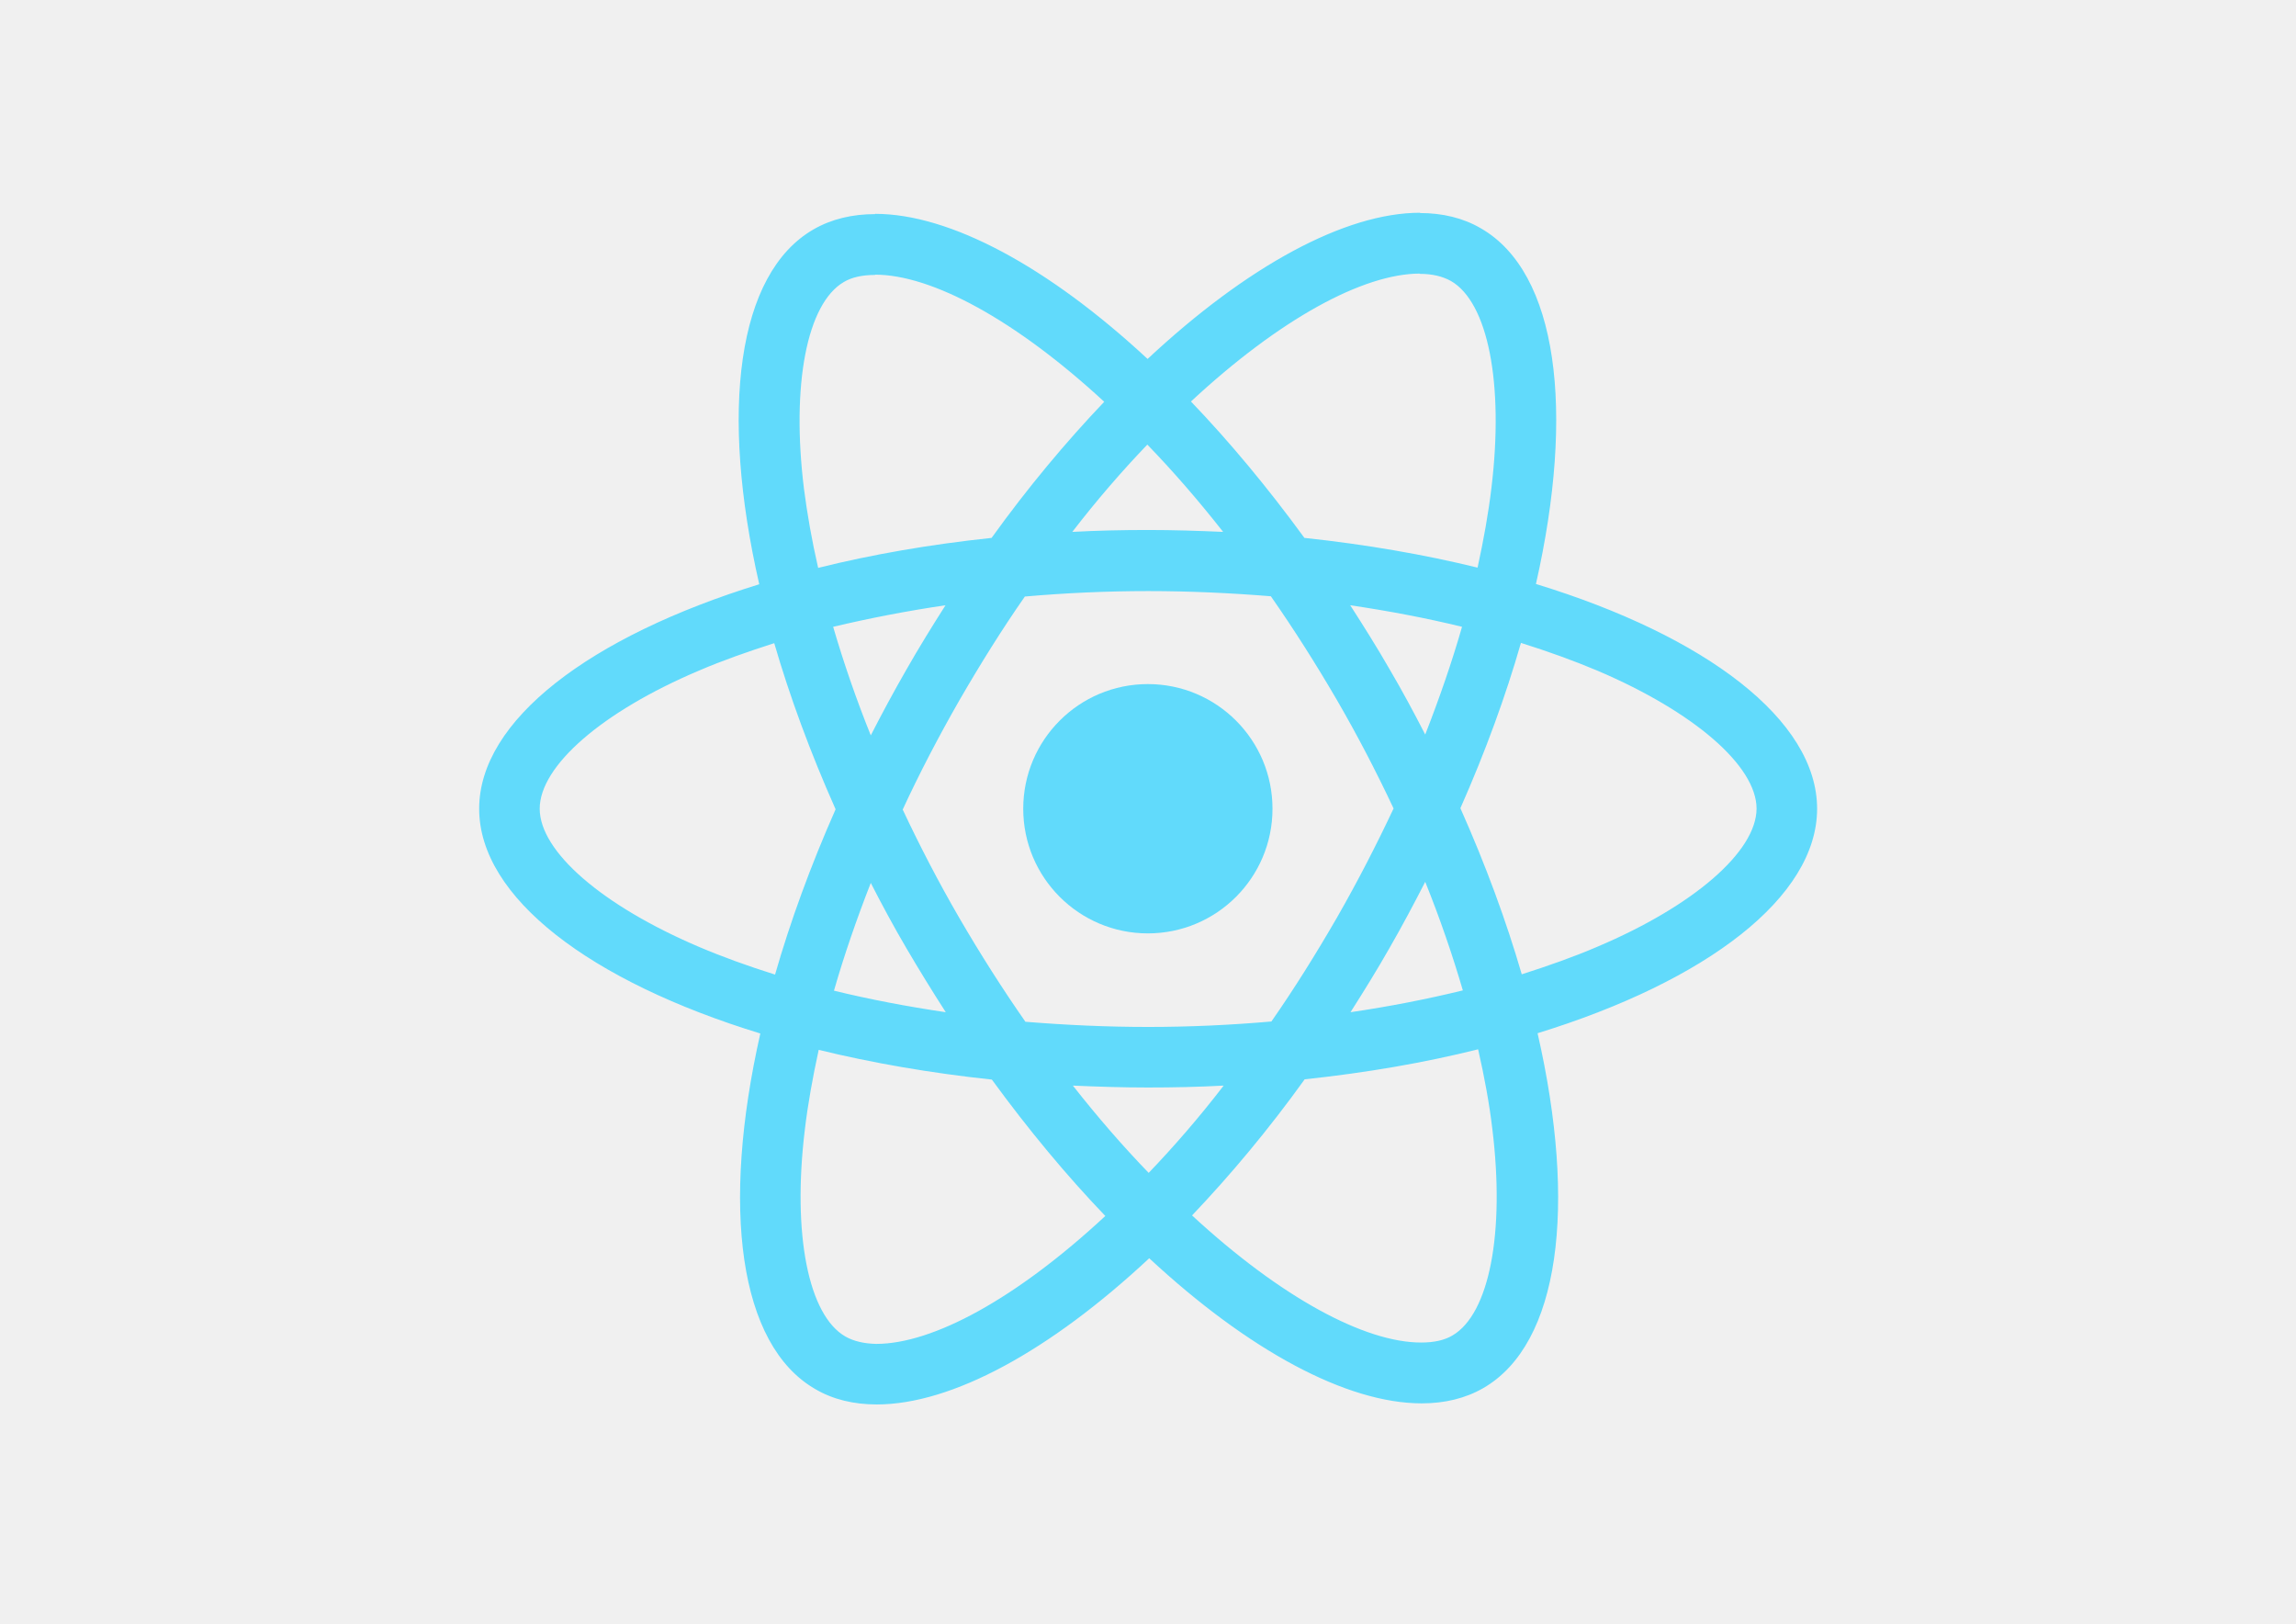
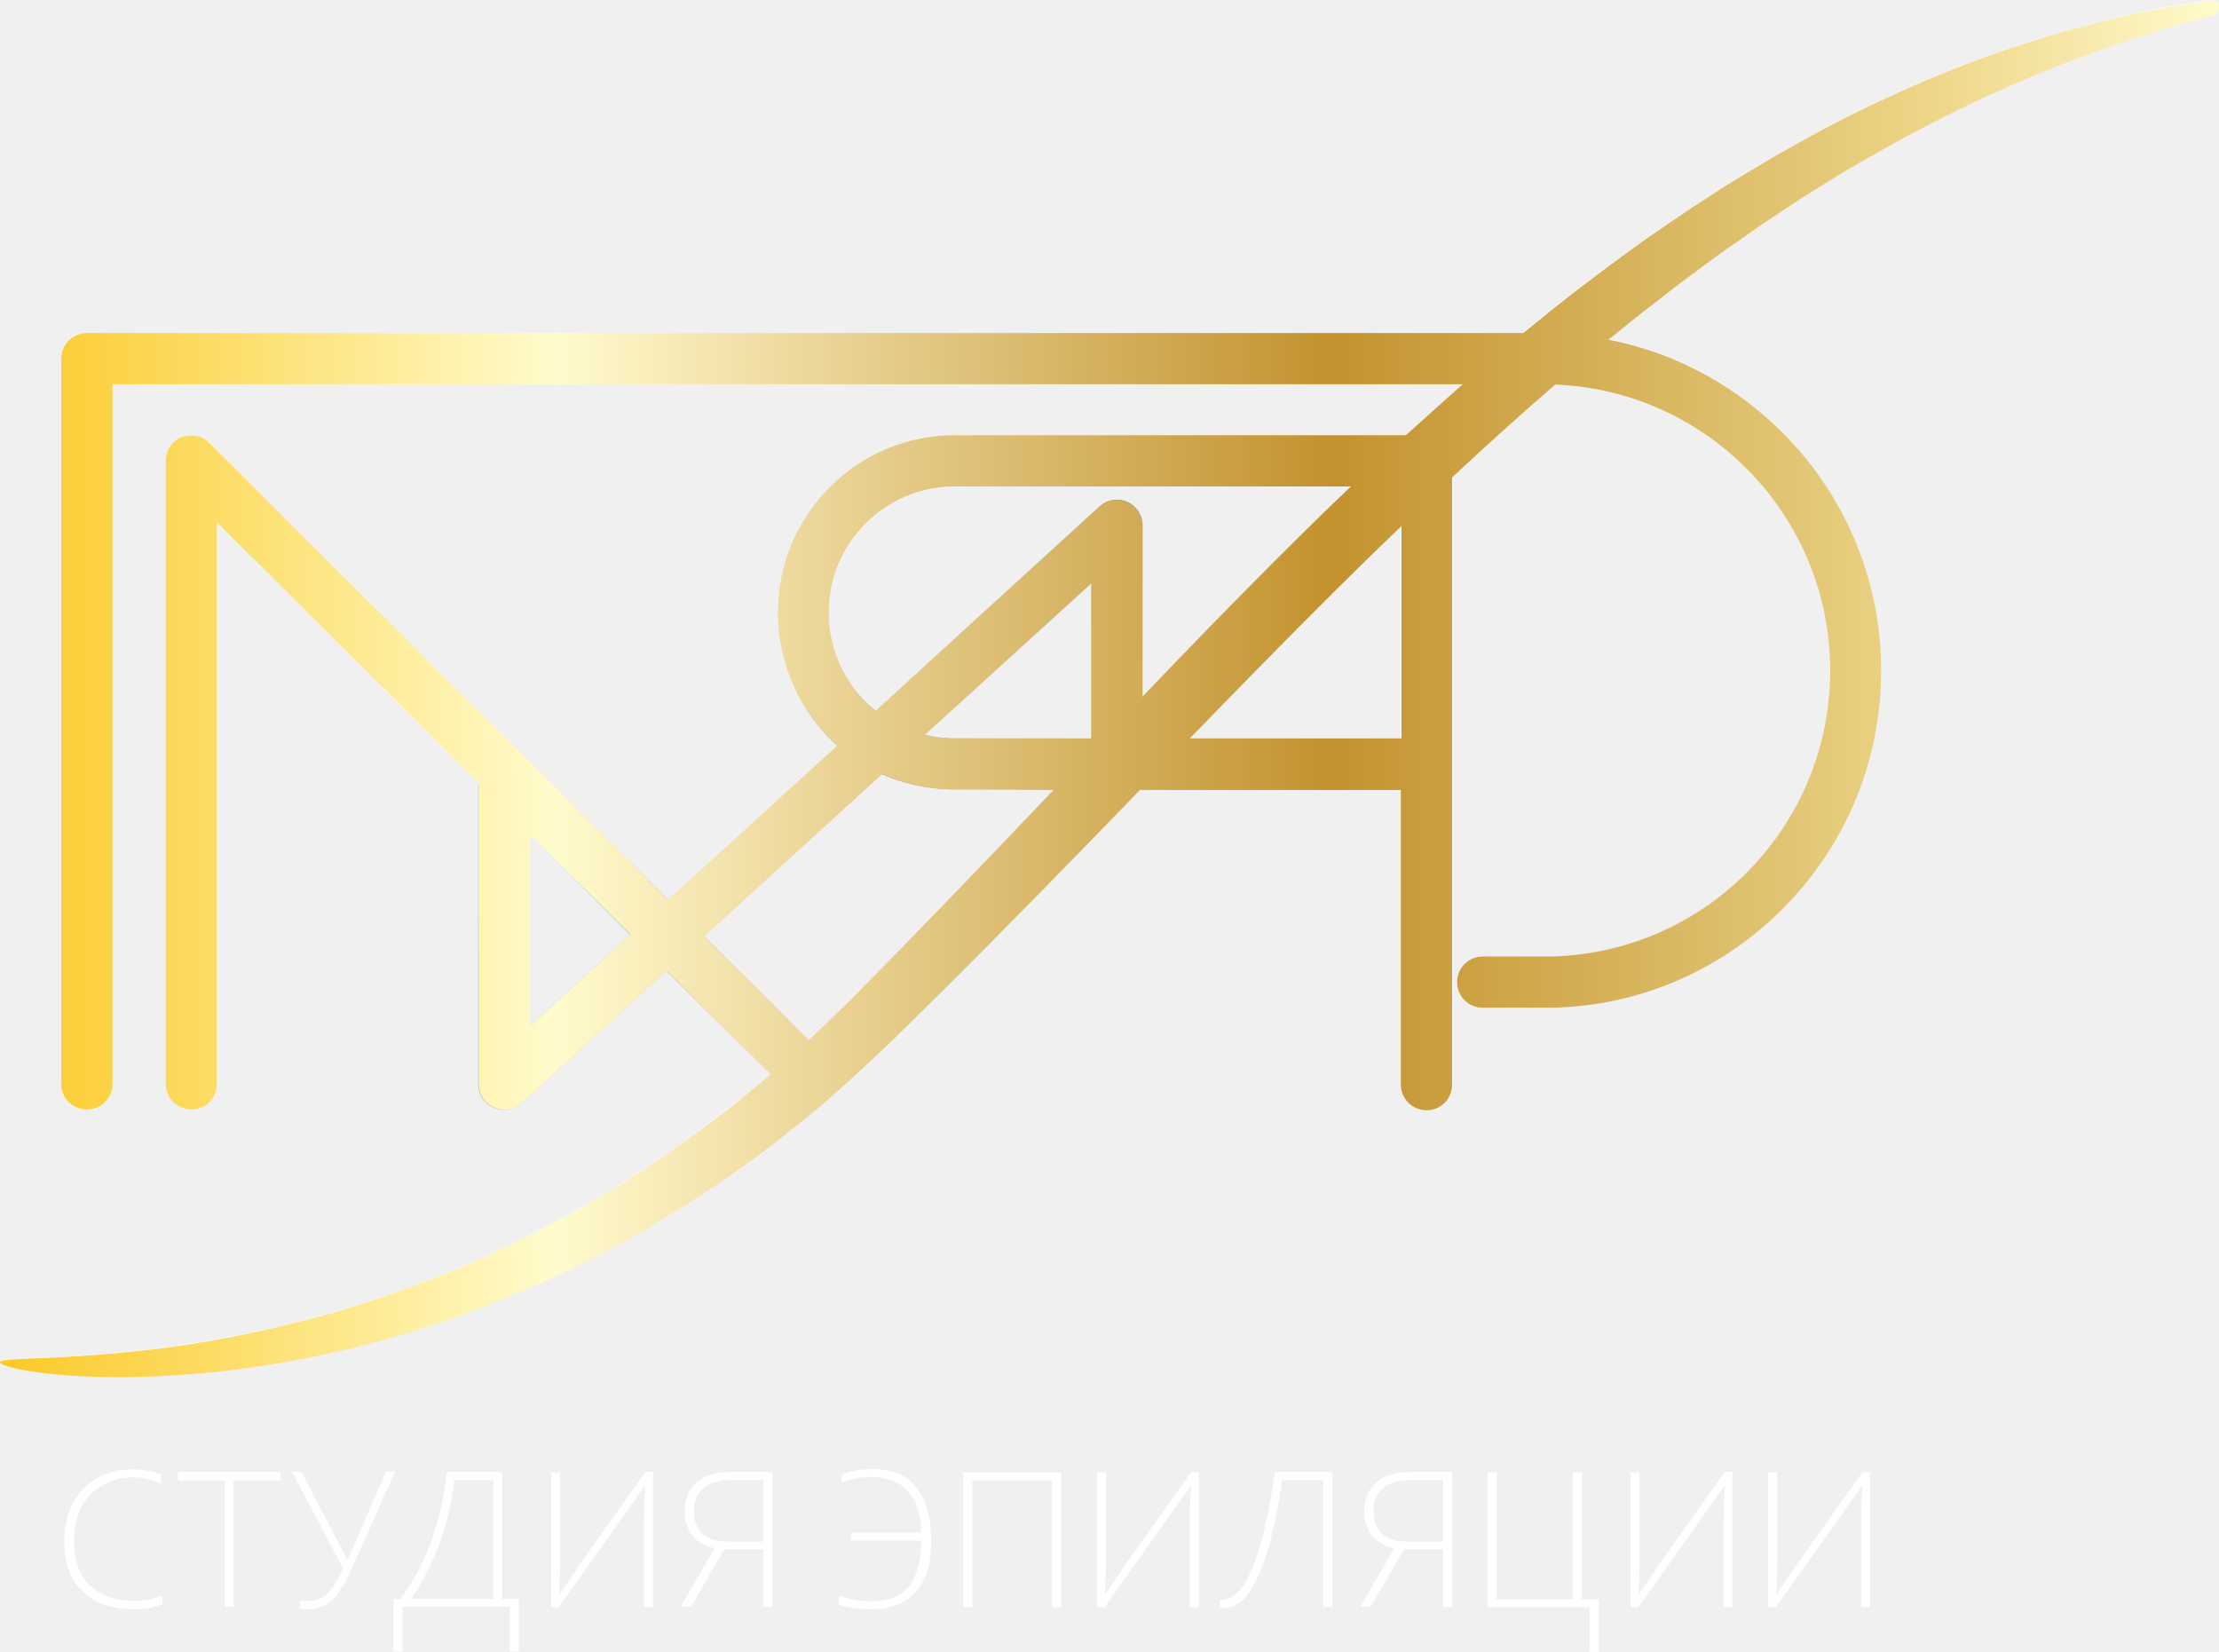
- <svg xmlns="http://www.w3.org/2000/svg" viewBox="0 0 841.9 595.3">
-   <g fill="#61DAFB">
-     <path d="M666.3 296.5c0-32.5-40.7-63.3-103.1-82.4 14.4-63.6 8-114.2-20.2-130.4-6.5-3.8-14.1-5.6-22.4-5.6v22.3c4.6 0 8.3.9 11.4 2.6 13.6 7.8 19.5 37.5 14.9 75.7-1.1 9.4-2.9 19.3-5.1 29.4-19.6-4.8-41-8.5-63.5-10.9-13.5-18.5-27.5-35.3-41.6-50 32.6-30.3 63.2-46.9 84-46.9V78c-27.5 0-63.5 19.6-99.9 53.6-36.4-33.8-72.4-53.2-99.9-53.2v22.3c20.7 0 51.4 16.5 84 46.6-14 14.7-28 31.4-41.3 49.9-22.6 2.4-44 6.1-63.6 11-2.3-10-4-19.7-5.2-29-4.7-38.2 1.1-67.9 14.6-75.8 3-1.8 6.9-2.6 11.5-2.6V78.5c-8.4 0-16 1.8-22.6 5.6-28.1 16.2-34.4 66.7-19.9 130.1-62.2 19.2-102.7 49.9-102.7 82.3 0 32.5 40.7 63.3 103.1 82.4-14.4 63.6-8 114.2 20.2 130.4 6.5 3.8 14.1 5.6 22.5 5.6 27.5 0 63.5-19.6 99.9-53.6 36.4 33.8 72.4 53.2 99.9 53.2 8.4 0 16-1.8 22.6-5.6 28.1-16.2 34.4-66.7 19.9-130.1 62-19.1 102.5-49.9 102.5-82.3zm-130.2-66.7c-3.7 12.9-8.3 26.2-13.5 39.5-4.1-8-8.4-16-13.1-24-4.6-8-9.5-15.8-14.4-23.4 14.2 2.1 27.9 4.7 41 7.9zm-45.8 106.5c-7.8 13.5-15.8 26.3-24.1 38.2-14.9 1.3-30 2-45.2 2-15.1 0-30.2-.7-45-1.9-8.3-11.9-16.4-24.6-24.2-38-7.6-13.1-14.5-26.4-20.8-39.8 6.2-13.4 13.2-26.8 20.7-39.9 7.8-13.5 15.8-26.3 24.1-38.2 14.9-1.3 30-2 45.2-2 15.1 0 30.2.7 45 1.9 8.3 11.9 16.4 24.6 24.2 38 7.6 13.1 14.5 26.4 20.8 39.8-6.3 13.4-13.2 26.8-20.7 39.9zm32.3-13c5.4 13.4 10 26.8 13.8 39.8-13.1 3.2-26.9 5.9-41.2 8 4.9-7.7 9.8-15.6 14.4-23.7 4.6-8 8.9-16.1 13-24.1zM421.2 430c-9.3-9.6-18.6-20.3-27.8-32 9 .4 18.2.7 27.5.7 9.4 0 18.7-.2 27.8-.7-9 11.7-18.3 22.4-27.5 32zm-74.4-58.9c-14.2-2.1-27.9-4.7-41-7.9 3.7-12.9 8.3-26.2 13.5-39.5 4.1 8 8.4 16 13.1 24 4.7 8 9.5 15.8 14.4 23.4zM420.7 163c9.3 9.6 18.6 20.3 27.8 32-9-.4-18.2-.7-27.5-.7-9.4 0-18.7.2-27.8.7 9-11.7 18.3-22.4 27.5-32zm-74 58.9c-4.9 7.7-9.8 15.6-14.4 23.7-4.6 8-8.9 16-13 24-5.4-13.4-10-26.8-13.8-39.8 13.1-3.1 26.9-5.8 41.2-7.9zm-90.5 125.2c-35.4-15.1-58.3-34.9-58.3-50.6 0-15.7 22.9-35.6 58.3-50.6 8.6-3.7 18-7 27.7-10.1 5.7 19.6 13.2 40 22.5 60.9-9.2 20.8-16.6 41.1-22.2 60.6-9.9-3.1-19.3-6.5-28-10.2zM310 490c-13.6-7.8-19.5-37.5-14.9-75.7 1.1-9.4 2.9-19.3 5.1-29.4 19.6 4.8 41 8.5 63.5 10.9 13.5 18.5 27.5 35.3 41.6 50-32.6 30.3-63.2 46.9-84 46.9-4.5-.1-8.3-1-11.3-2.7zm237.2-76.2c4.7 38.2-1.1 67.9-14.6 75.8-3 1.8-6.9 2.6-11.5 2.6-20.7 0-51.4-16.5-84-46.6 14-14.7 28-31.4 41.3-49.9 22.6-2.4 44-6.1 63.6-11 2.3 10.1 4.1 19.8 5.2 29.1zm38.5-66.7c-8.6 3.7-18 7-27.7 10.1-5.7-19.6-13.2-40-22.5-60.9 9.2-20.8 16.6-41.1 22.2-60.6 9.9 3.1 19.3 6.5 28.1 10.2 35.4 15.1 58.3 34.9 58.3 50.6-.1 15.7-23 35.6-58.4 50.6zM320.8 78.4z" />
-     <circle cx="420.9" cy="296.5" r="45.7" />
-     <path d="M520.5 78.1z" />
+ <svg xmlns="http://www.w3.org/2000/svg" id="a" viewBox="0 0 666.72 496.24">
+   <defs>
+     <style>.g{fill:#fff;}.h{fill:url(#c);}.i{fill:url(#f);}.j{fill:url(#b);}.k{fill:url(#d);}.l{fill:url(#e);}</style>
+     <radialGradient id="b" cx="322.58" cy="439.19" fx="519.08" fy="364.55" r="210.19" gradientTransform="translate(0 557.28) scale(1 -1)" gradientUnits="userSpaceOnUse">
+       <stop offset=".27" stop-color="#6d6e71" />
+       <stop offset=".53" stop-color="#fff" />
+     </radialGradient>
+     <radialGradient id="c" cx="201.22" cy="278.52" fx="201.22" fy="278.52" r="100.47" gradientTransform="translate(0 557.28) scale(1 -1)" gradientUnits="userSpaceOnUse">
+       <stop offset="0" stop-color="#6d6e71" />
+       <stop offset=".53" stop-color="#fff" />
+     </radialGradient>
+     <radialGradient id="d" cx="300.71" cy="318.87" fx="255.91" fy="318.87" r="101.32" gradientTransform="translate(0 557.28) scale(1 -1)" gradientUnits="userSpaceOnUse">
+       <stop offset="0" stop-color="#6d6e71" />
+       <stop offset=".53" stop-color="#fff" />
+     </radialGradient>
+     <radialGradient id="e" cx="243.5" cy="315.51" fx="243.5" fy="315.51" r="183.28" gradientTransform="translate(0 557.28) scale(1 -1)" gradientUnits="userSpaceOnUse">
+       <stop offset=".11" stop-color="#fff" />
+       <stop offset=".95" stop-color="#6d6e71" />
+     </radialGradient>
+     <linearGradient id="f" x1="0" y1="350.36" x2="666.68" y2="350.36" gradientTransform="translate(0 557.28) scale(1 -1)" gradientUnits="userSpaceOnUse">
+       <stop offset="0" stop-color="#fbc926" />
+       <stop offset=".25" stop-color="#fffbcc" />
+       <stop offset=".3" stop-color="#f8ebb8" />
+       <stop offset=".39" stop-color="#e7cf8e" />
+       <stop offset=".52" stop-color="#d0a953" />
+       <stop offset=".6" stop-color="#c3922e" />
+       <stop offset=".81" stop-color="#e2c675" />
+       <stop offset=".87" stop-color="#eed688" />
+       <stop offset="1" stop-color="#fffbcc" />
+     </linearGradient>
+   </defs>
+   <g>
+     <path class="j" d="M467.6,100.14c-.4-.1-.7-.1-1.1-.1H26.1c-4.2,0-7.7,3.4-7.7,7.7v217.9c0,4.2,3.4,7.7,7.7,7.7s7.7-3.4,7.7-7.7V115.44H463.9c47.4,0,86,38.6,86,86s-36.7,84.6-83.5,85.9h-20.9c-4.2,0-7.7,3.4-7.7,7.7s3.4,7.7,7.7,7.7h21.3c26.5-.7,51.2-11.6,69.7-30.6s28.7-44.1,28.7-70.7c0-54.7-43.4-99.3-97.6-101.3Z" />
+     <path class="h" d="M57.5,333.34c-4.2,0-7.7-3.4-7.7-7.7V138.44c0-3.1,1.9-5.9,4.7-7.1,2.9-1.2,6.2-.5,8.4,1.7l183.9,183.3c3,3,3,7.9,0,10.9s-7.9,3-10.9,0L65.2,156.94v168.7c0,4.3-3.5,7.7-7.7,7.7Z" />
+     <path class="k" d="M428.7,130.74h-141.8c-29.4,0-53.2,23.9-53.2,53.2s22.7,52.4,51.7,53.2h135.6v88.5c0,4.2,3.4,7.7,7.7,7.7s7.7-3.4,7.7-7.7V138.44c-.1-4.2-3.5-7.7-7.7-7.7Zm-132.8,91.1h-10.1c-20.6-.6-36.8-17.2-36.8-37.8s17-37.9,37.9-37.9h134.1v75.7h-125.1Z" />
+     <path class="l" d="M338.7,150.74c-2.8-1.2-6-.7-8.3,1.4l-171.3,156.2v-57.7l-15.4-15.3v90.4c0,3,1.8,5.8,4.6,7,1,.4,2.1,.7,3.1,.7,1.9,0,3.7-.7,5.2-2l171.3-156.2v48.5c0,4.2,3.4,7.7,7.7,7.7s7.7-3.4,7.7-7.7v-65.9c0-3.1-1.8-5.8-4.6-7.1Z" />
+     <path class="g" d="M396.4,182.14c-23,23-45,46-66.5,68.1-21.4,22.1-42.4,43.4-62.8,63.2-10.5,9.9-20.9,19.5-31.8,27.8-5.3,4.3-10.9,8.2-16.3,12.1-2.7,1.9-5.5,3.7-8.2,5.5-1.4,.9-2.7,1.8-4.1,2.7-1.4,.8-2.8,1.7-4.1,2.5-2.8,1.7-5.5,3.3-8.2,5-2.8,1.5-5.5,3.1-8.2,4.6-1.4,.7-2.7,1.5-4.1,2.2s-2.7,1.4-4.1,2.1c-2.7,1.4-5.4,2.8-8.1,4-5.4,2.5-10.7,5-16,7.1-5.3,2.3-10.5,4.2-15.6,6.1-10.3,3.6-20.2,6.7-29.8,9.1-1.2,.3-2.4,.6-3.5,.9-1.2,.3-2.4,.5-3.5,.8l-6.9,1.5c-4.5,.8-8.9,1.8-13.2,2.4-17.1,2.8-32,3.7-44.1,3.8-24.3,.1-37.5-3.3-37.3-4.5,.2-1.3,13.4-.6,37-2.9,11.8-1.2,26.1-3.2,42.5-6.8,4.1-.8,8.3-2,12.6-3,2.2-.6,4.3-1.2,6.6-1.8,1.1-.3,2.2-.6,3.3-.9,1.1-.3,2.2-.7,3.4-1.1,9.1-2.7,18.5-6.1,28.2-10,4.8-2,9.8-4,14.8-6.4,5-2.2,10-4.8,15.1-7.4,2.5-1.3,5.1-2.7,7.6-4.1,1.3-.7,2.6-1.4,3.9-2.1s2.5-1.5,3.8-2.3c2.6-1.5,5.1-3.1,7.7-4.6,2.5-1.6,5.1-3.3,7.7-5,1.3-.8,2.6-1.7,3.9-2.5,1.3-.9,2.5-1.8,3.8-2.7,2.6-1.8,5.2-3.6,7.7-5.5,5-3.9,10.3-7.7,15.3-11.9,10.3-8.2,20.1-17.5,30-27.2,19.9-20,40.4-41.4,61.6-63.7,21.3-22.3,43.3-45.5,66.5-68.7,31.6-31.7,61.5-58.8,89.9-80.8,3.6-2.7,7-5.5,10.6-8,3.5-2.6,7-5.1,10.4-7.6,7-4.8,13.7-9.5,20.4-13.7,6.6-4.4,13.3-8.2,19.6-12,3.2-1.8,6.4-3.6,9.5-5.3,1.6-.9,3.1-1.7,4.6-2.5,1.6-.8,3.1-1.6,4.6-2.4,24.5-12.5,46.5-20.8,65.2-26.2,9.4-2.6,17.9-4.9,25.6-6.4,7.6-1.8,14.5-2.6,20.5-3.6,3.2-.5,3.9,3.6,.9,4.5-5.7,1.7-12.4,3.3-19.7,5.7-7.4,2.2-15.5,5.2-24.3,8.5-17.7,6.8-38.4,16.3-61.4,29.7-1.4,.8-2.9,1.7-4.4,2.5-1.4,.9-2.9,1.8-4.4,2.7-2.9,1.8-5.9,3.7-9,5.6-6,4-12.2,8-18.5,12.5-6.3,4.3-12.7,9.1-19.3,14-3.2,2.5-6.5,5.1-9.9,7.7-3.4,2.6-6.7,5.4-10.1,8.1-27.1,22.3-56.1,49.2-87.4,80.6Z" />
+   </g>
+   <path class="i" d="M663.9,.14c-5.9,1-12.8,1.9-20.5,3.6-7.7,1.5-16.2,3.7-25.6,6.4-18.7,5.4-40.7,13.7-65.2,26.2-1.5,.8-3.1,1.6-4.6,2.4-1.5,.8-3.1,1.7-4.6,2.5-3.1,1.7-6.3,3.5-9.5,5.3-6.3,3.8-13,7.6-19.6,12-6.7,4.2-13.4,8.9-20.4,13.7-3.4,2.5-6.9,5-10.4,7.6s-7,5.3-10.6,8c-5,3.9-10.1,8-15.2,12.2H26.1c-4.2,0-7.7,3.4-7.7,7.7v217.9c0,4.2,3.4,7.7,7.7,7.7s7.7-3.4,7.7-7.7V115.44H439.5c-5.6,4.9-11.3,10.1-17.1,15.3h-135.5c-29.4,0-53.2,23.9-53.2,53.2,0,16,6.9,30.2,17.9,40l-50.9,46.4L62.9,133.04c-2.2-2.2-5.5-2.8-8.4-1.7-2.9,1.2-4.7,4-4.7,7.1v187.2c0,4.2,3.4,7.7,7.7,7.7s7.7-3.4,7.7-7.7V156.94l124.2,123.8-30.2,27.5v-57.6l-15.4-15.3v90.4c0,3,1.8,5.8,4.6,7,1,.4,2.1,.7,3.1,.7,1.9,0,3.7-.7,5.2-2l43.6-39.8,31.2,31.1c-2.2,1.9-4.4,3.7-6.6,5.5-5,4.3-10.2,8-15.3,11.9-2.6,1.9-5.2,3.6-7.7,5.5-1.3,.9-2.6,1.8-3.8,2.7-1.3,.8-2.6,1.7-3.9,2.5-2.6,1.7-5.1,3.3-7.7,5-2.6,1.5-5.2,3.1-7.7,4.6-1.3,.8-2.5,1.5-3.8,2.3-1.3,.7-2.6,1.4-3.9,2.1-2.6,1.4-5.1,2.8-7.6,4.1-5.1,2.5-10.1,5.2-15.1,7.4-5,2.4-9.9,4.4-14.8,6.4-9.8,3.8-19.2,7.3-28.2,10-1.1,.4-2.3,.7-3.4,1.1-1.1,.3-2.2,.6-3.3,.9-2.2,.6-4.4,1.2-6.6,1.8-4.3,1-8.5,2.2-12.6,3-16.3,3.7-30.7,5.7-42.5,6.8C13.4,408.64,.2,407.84,0,409.24c-.2,1.3,13,4.6,37.3,4.5,12.1-.1,27-1,44.1-3.8,4.3-.6,8.7-1.6,13.2-2.4,2.3-.5,4.5-1,6.9-1.5,1.2-.3,2.3-.5,3.5-.8s2.4-.6,3.5-.9c9.5-2.3,19.5-5.5,29.8-9.1,5.1-1.9,10.4-3.8,15.6-6.1,5.3-2.1,10.6-4.6,16-7.1,2.7-1.3,5.4-2.7,8.1-4,1.4-.7,2.7-1.4,4.1-2.1,1.4-.7,2.7-1.5,4.1-2.2,2.7-1.5,5.5-3,8.2-4.6s5.4-3.3,8.2-5c1.4-.8,2.8-1.7,4.1-2.5,1.4-.9,2.7-1.8,4.1-2.7,2.7-1.8,5.5-3.6,8.2-5.5,5.4-3.9,11-7.7,16.3-12.1,10.9-8.3,21.4-17.9,31.8-27.8,20.4-19.8,41.3-41.1,62.8-63.2,4.2-4.3,8.4-8.7,12.6-13h78.4v88.5c0,4.2,3.4,7.7,7.7,7.7s7.7-3.4,7.7-7.7V143.44c10.6-9.9,20.9-19.2,31-27.9,45.8,1.8,82.6,39.6,82.6,85.9s-36.7,84.6-83.5,85.9h-20.9c-4.2,0-7.7,3.4-7.7,7.7s3.4,7.7,7.7,7.7h21.3c26.5-.7,51.2-11.6,69.7-30.6s28.7-44.1,28.7-70.7c0-49.2-35.3-90.3-81.9-99.4,.1-.1,.3-.3,.5-.4,3.4-2.7,6.7-5.5,10.1-8.1,3.4-2.6,6.7-5.2,9.9-7.7,6.6-4.9,12.9-9.7,19.3-14,6.2-4.5,12.5-8.5,18.5-12.5,3-1.9,6-3.7,9-5.6,1.5-.9,2.9-1.8,4.4-2.7,1.5-.8,2.9-1.7,4.4-2.5,23-13.4,43.7-22.9,61.4-29.7,8.9-3.3,17-6.3,24.3-8.5,7.3-2.5,13.9-4.1,19.7-5.7,3-.9,2.2-5-.9-4.5ZM249,184.04c0-20.9,17-37.9,37.9-37.9h119c-7.6,7.2-15.2,14.7-23,22.5-13.6,13.6-26.8,27.2-39.7,40.7v-51.5c0-3-1.8-5.8-4.6-7s-6-.7-8.3,1.4l-67.3,61.4c-8.5-7.1-14-17.7-14-29.6Zm78.9,37.8h-42.1c-2.7-.1-5.4-.5-7.9-1.1l50-45.6v46.7Zm-11.4,15.5c-21.2,22.3-41.8,43.7-61.6,63.7-4,3.9-8,7.7-11.9,11.4l-31.3-31.2,53.4-48.7c6.2,2.8,13.1,4.4,20.4,4.6h1.5l29.5,.2c0-.1,0,0,0,0Zm104.5-15.5h-63.5c12.7-13.1,25.7-26.4,39-39.7,8.4-8.4,16.5-16.4,24.6-24.1v63.8h-.1Z" />
+   <g>
+     <path class="g" d="M19.3,462.84c0-4.2,.9-8,2.6-11.2s4.1-5.8,7.2-7.5c3.1-1.8,6.7-2.7,10.7-2.7,1.7,0,3.3,.2,5,.5,1.6,.3,2.8,.7,3.6,1.1v2.5c-3.1-1.1-5.9-1.7-8.3-1.7-3.3,0-6.3,.7-9,2.2-2.7,1.4-4.9,3.6-6.5,6.4-1.6,2.8-2.4,6.3-2.4,10.4,0,5.8,1.6,10.3,4.8,13.4,3.2,3.1,7.8,4.7,13.7,4.7,2.8,0,5.5-.5,8.1-1.6v2.5c-1,.5-2.3,.9-3.8,1.2s-3.1,.4-4.7,.4c-6.7,0-11.9-1.8-15.5-5.4-3.7-3.4-5.5-8.5-5.5-15.2Z" />
+     <path class="g" d="M67.5,444.74h-14v-2.5h30.7v2.5h-14v38h-2.7v-38Z" />
+     <path class="g" d="M90.2,480.84c.5,.1,1.3,.1,2.4,.1,2.3,0,4.1-.7,5.6-2,1.4-1.3,3.1-3.9,4.9-7.7l-15.4-29.1h2.8l13.8,26.3h.2l11.5-26.3h2.7l-13.2,29.5c-2,4.5-4,7.6-5.9,9.3s-4.4,2.5-7.3,2.5l-2.1-.1v-2.5h0Z" />
+     <path class="g" d="M118.2,480.34h2.1c3.7-4.8,6.7-10.4,9.1-16.8,2.4-6.4,4-13.5,4.8-21.3h16.7v38.1h5v15.8h-2.7v-13.4h-32.3v13.4h-2.7v-15.8Zm30,0v-35.7h-11.7c-1.6,13.5-5.9,25.3-12.9,35.6v.1h24.6Z" />
+     <path class="g" d="M196.2,482.84h-2.7v-22.4c0-6.9,.1-11.7,.4-14.2h-.1l-7.6,10.8-18.3,25.8h-2.3v-40.5h2.7v24.1c0,5.8-.1,10-.4,12.5h.2l7.6-11.1,18.2-25.6h2.3v40.6h0Z" />
+     <path class="g" d="M214.6,465.34v-.2c-3-.7-5.3-2.1-6.7-4s-2.2-4.3-2.2-6.9c0-3.8,1.2-6.8,3.6-8.9,2.4-2.1,5.9-3.1,10.3-3.1h12.5v40.5h-2.7v-17.3h-11.8l-10,17.3h-3.1l10.1-17.4Zm14.8-2.3v-18.4h-9.5c-3.9,0-6.8,.8-8.6,2.5-1.9,1.6-2.8,3.9-2.8,6.9,0,2.8,.8,5,2.5,6.7,1.6,1.6,4.4,2.4,8.2,2.4h10.2v-.1Z" />
+     <path class="g" d="M252,481.94v-2.6c1.8,.6,3.4,1.1,4.9,1.3,1.5,.3,3.2,.4,5.3,.4,5.1,0,8.8-1.6,11.1-4.7,2.3-3.1,3.5-7.6,3.5-13.5h-21.1v-2.4h21.1c0-5.3-1.3-9.3-3.9-12.3-2.6-2.9-6.3-4.4-11.1-4.4-3.3,0-6.3,.6-8.9,1.7v-2.5c1-.4,2.4-.8,4.1-1.1,1.7-.3,3.3-.5,5-.5,6.1,0,10.7,1.9,13.5,5.8,2.9,3.8,4.3,9.1,4.3,15.9s-1.5,11.6-4.6,15.1-7.4,5.3-13.1,5.3c-2,0-4-.1-5.8-.4-1.9-.2-3.3-.6-4.3-1.1Z" />
+     <path class="g" d="M289.4,482.84v-40.5h29.4v40.5h-2.7v-38.1h-24v38.1h-2.7Z" />
+     <path class="g" d="M360.2,482.84h-2.7v-22.4c0-6.9,.1-11.7,.4-14.2h-.1l-7.6,10.8-18.3,25.8h-2.3v-40.5h2.7v24.1c0,5.8-.1,10-.4,12.5h.2l7.6-11.1,18.2-25.6h2.3v40.6Z" />
+     <path class="g" d="M366.5,483.24v-2.6h.4c1.9,0,3.7-.9,5.5-2.8s3.6-5.6,5.5-11.2c1.9-5.6,3.6-13.8,5.2-24.4h17.2v40.5h-2.7v-38.1h-12.3c-1.6,10.2-3.3,18.1-5.3,23.8s-4,9.5-6,11.6-4.2,3.1-6.5,3.1h-1v.1Z" />
+     <path class="g" d="M418.8,465.34v-.2c-3-.7-5.3-2.1-6.7-4s-2.2-4.3-2.2-6.9c0-3.8,1.2-6.8,3.6-8.9,2.4-2.1,5.9-3.1,10.3-3.1h12.5v40.5h-2.7v-17.3h-11.8l-10,17.3h-3.1l10.1-17.4Zm14.8-2.3v-18.4h-9.5c-3.9,0-6.8,.8-8.6,2.5-1.9,1.6-2.8,3.9-2.8,6.9,0,2.8,.8,5,2.5,6.7s4.4,2.4,8.2,2.4h10.2v-.1Z" />
+     <path class="g" d="M477.6,496.24v-13.4h-30.6v-40.5h2.7v38.1h22.9v-38.1h2.7v38.1h5.1v15.8h-2.8Z" />
+     <path class="g" d="M520.5,482.84h-2.6v-22.4c0-6.9,.1-11.7,.4-14.2h-.1l-7.6,10.8-18.3,25.8h-2.4v-40.5h2.7v24.1c0,5.8-.1,10-.4,12.5h.2l7.6-11.1,18.2-25.6h2.3v40.6Z" />
+     <path class="g" d="M561.9,482.84h-2.7v-22.4c0-6.9,.1-11.7,.4-14.2h-.1l-7.6,10.8-18.3,25.8h-2.3v-40.5h2.7v24.1c0,5.8-.1,10-.4,12.5h.2l7.6-11.1,18.2-25.6h2.3v40.6h0Z" />
  </g>
</svg>
